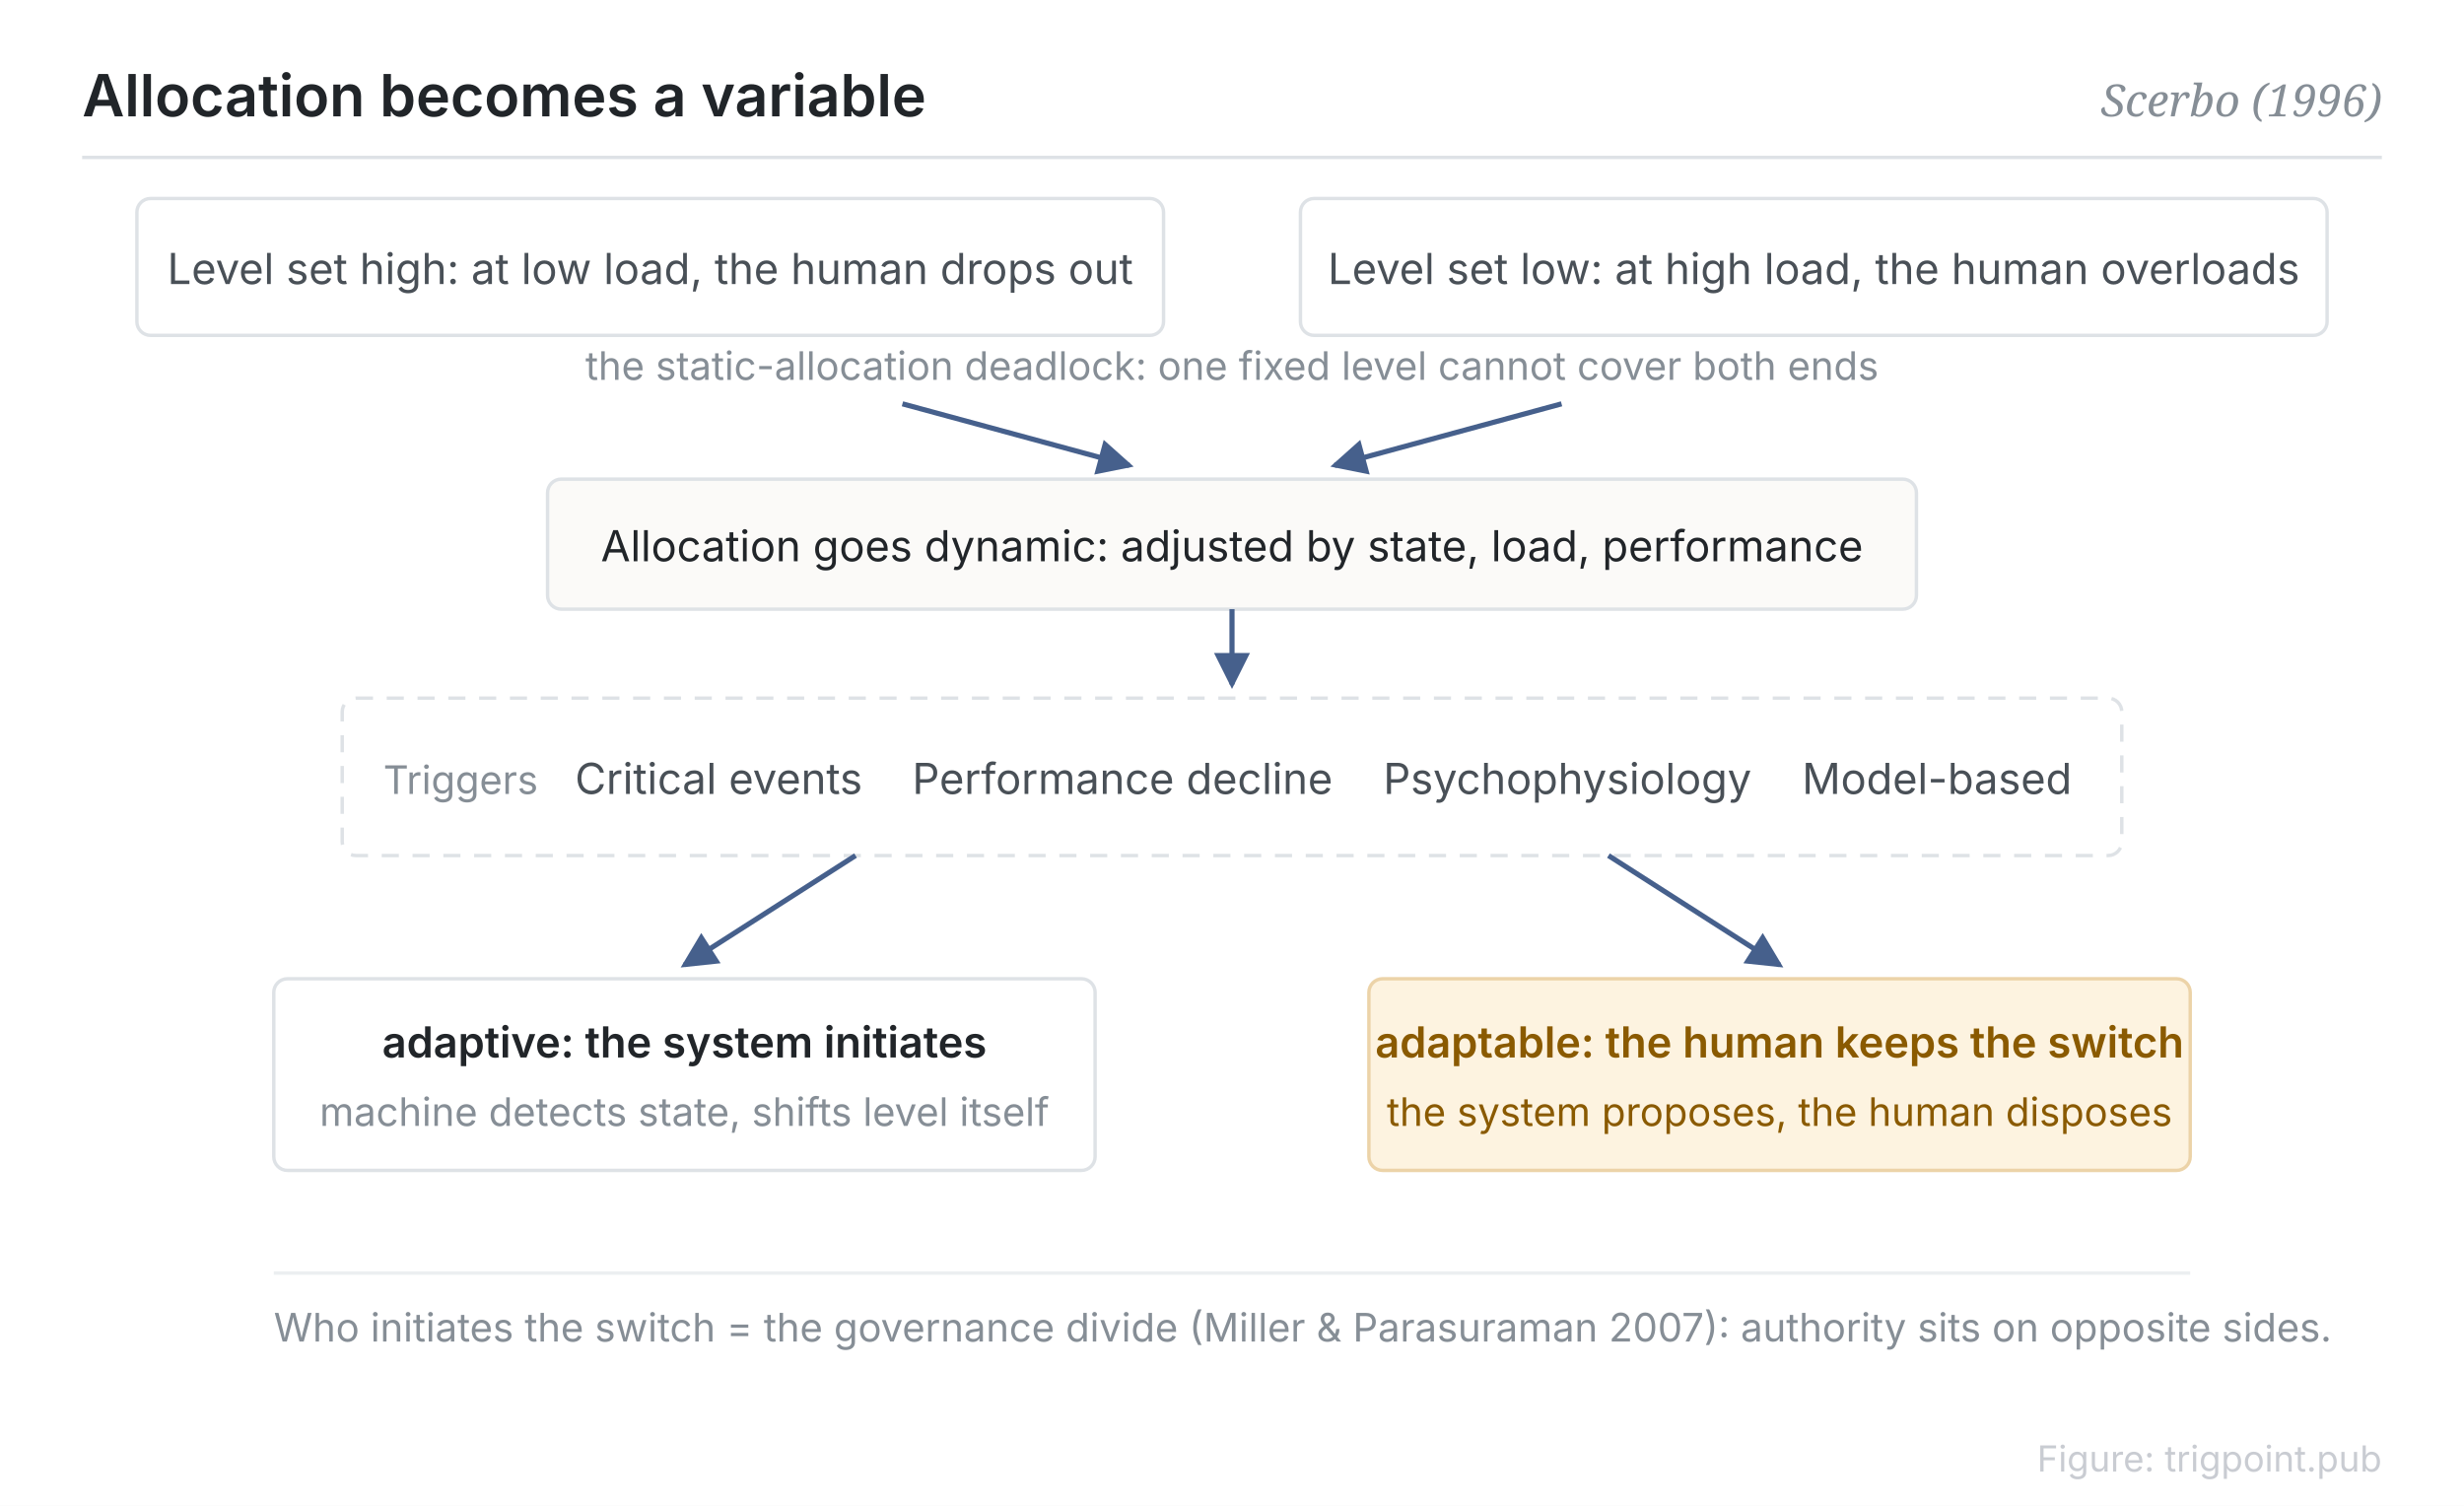
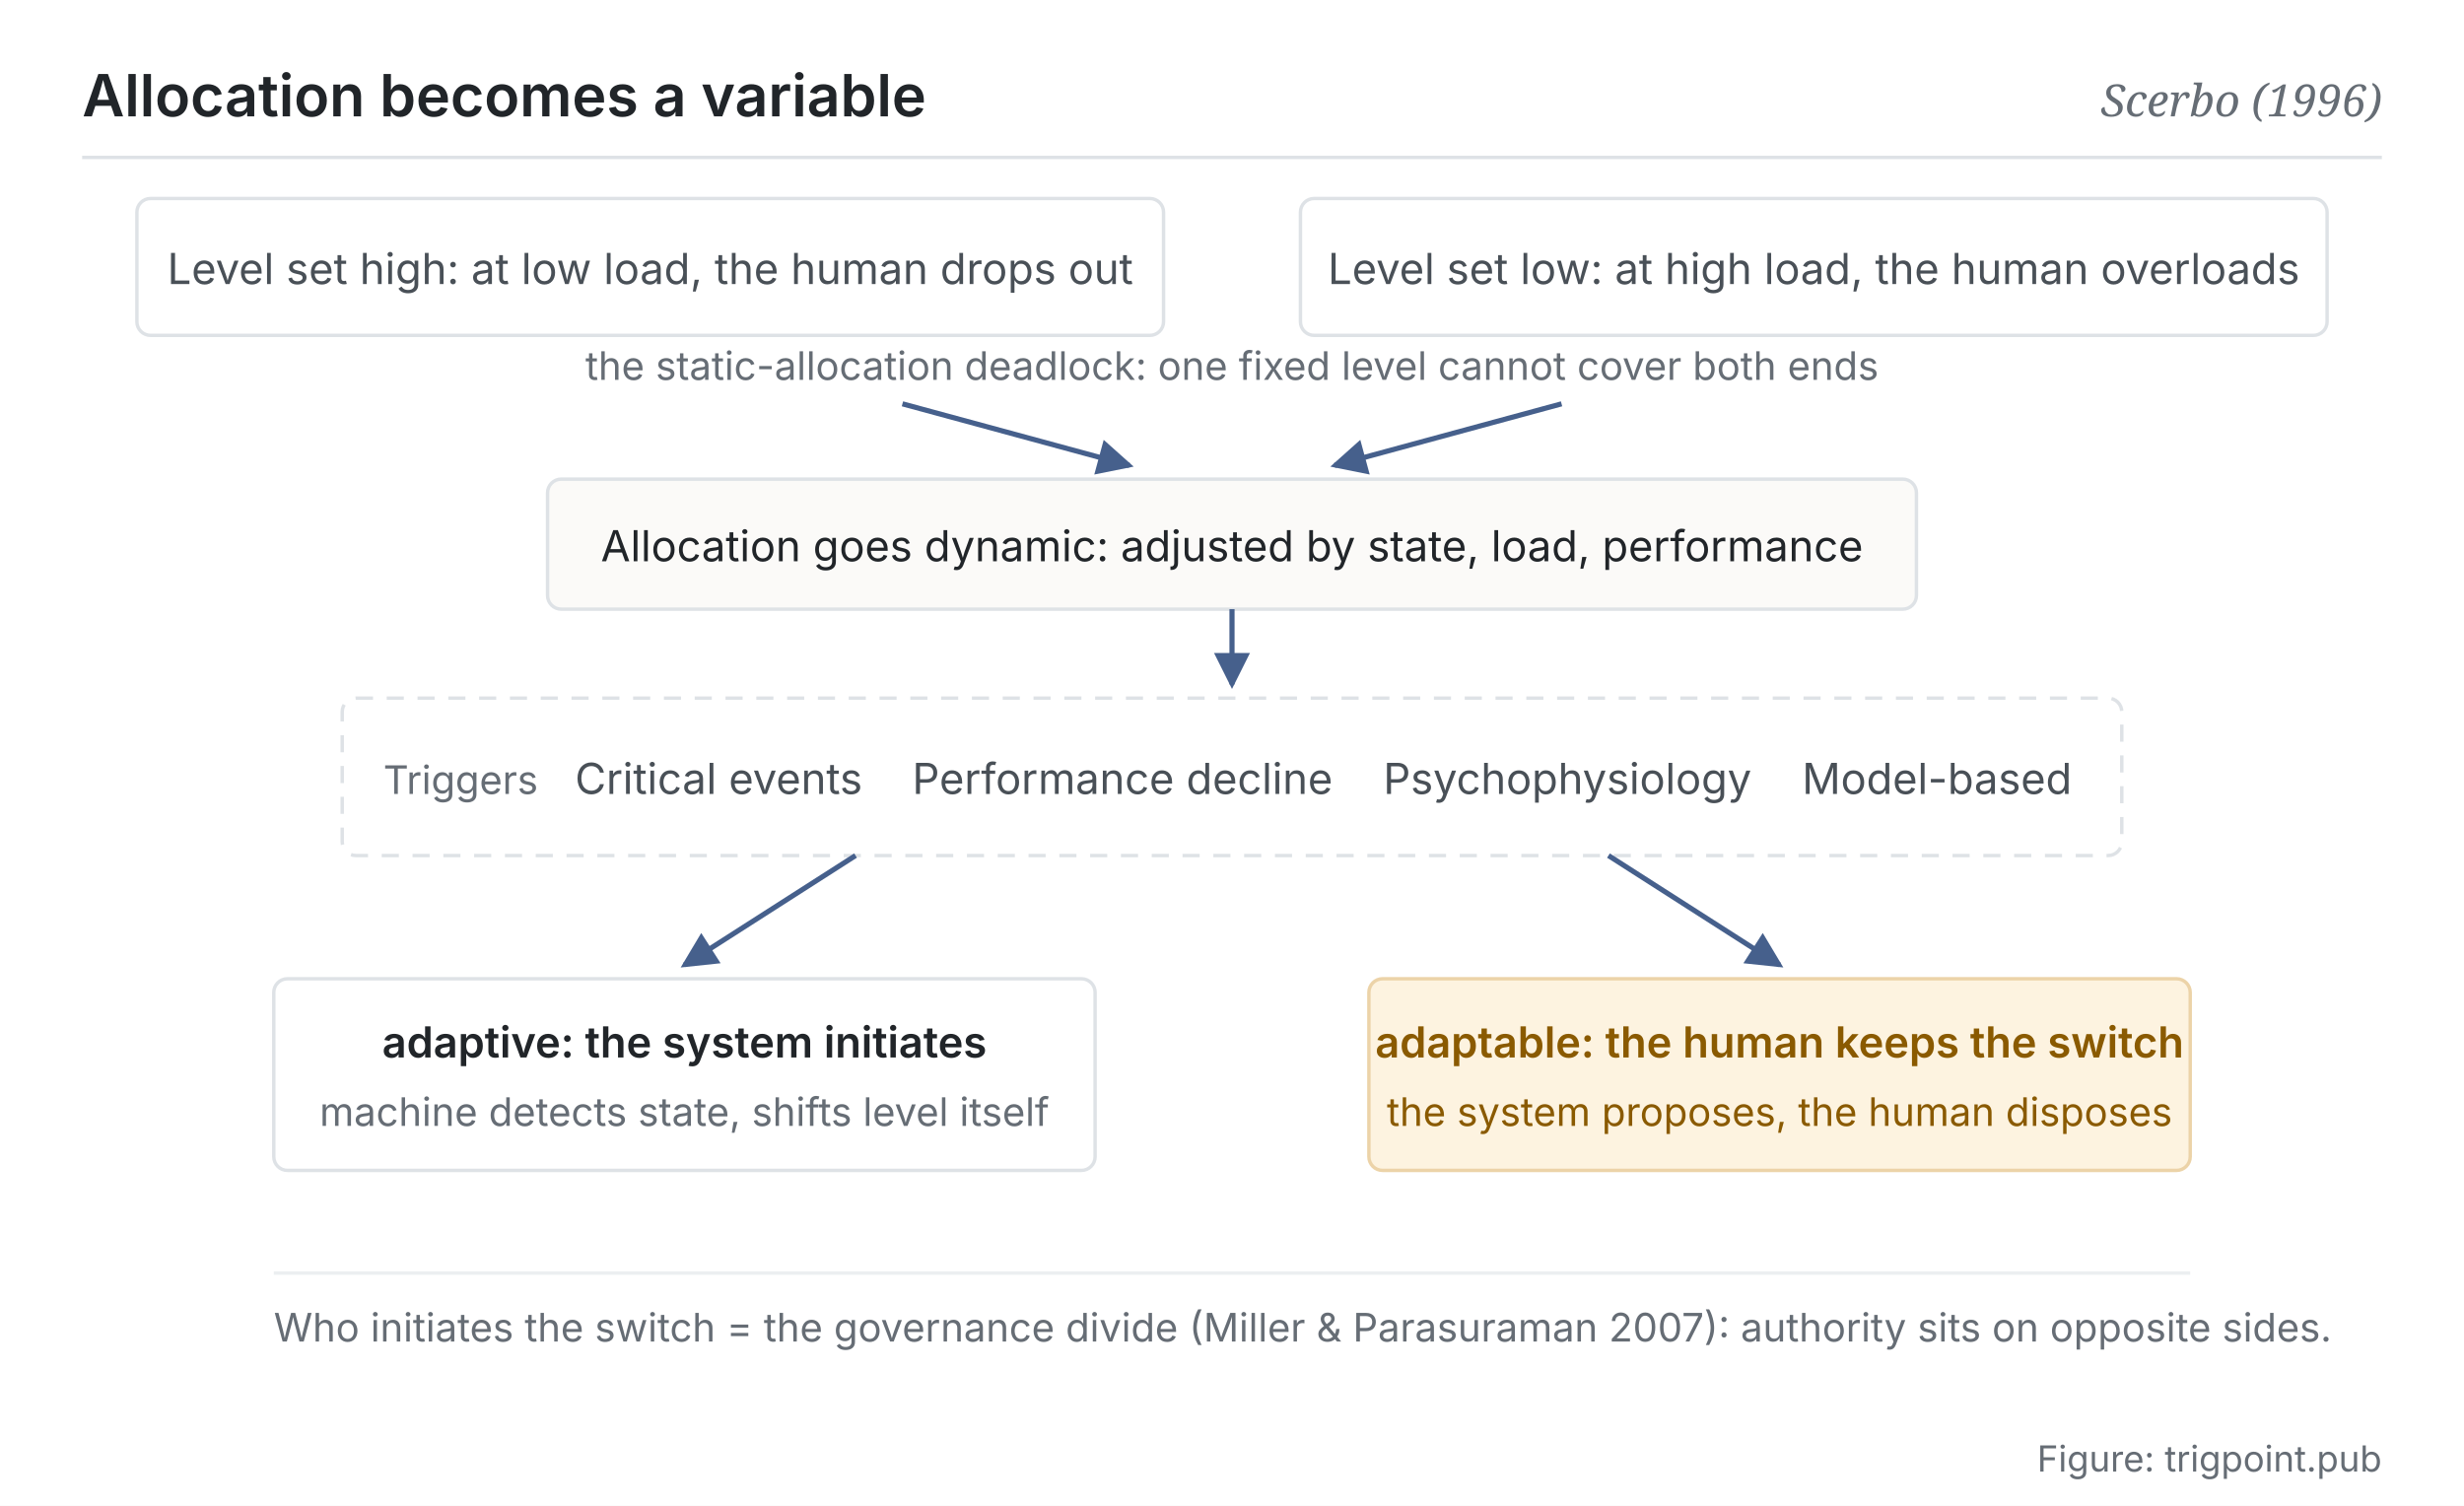
<svg xmlns="http://www.w3.org/2000/svg" viewBox="0 0 720 440" role="img" aria-label="Adaptive automation mechanism: static allocation fails at both ends, so allocation becomes a runtime variable with four trigger types; the governance divide is whether the system or the human initiates the switch">
  <rect x="0" y="0" width="720" height="440" fill="#ffffff" />
  <defs>
    <marker id="arr-aa" viewBox="0 0 8 8" refX="7" refY="4" markerWidth="7" markerHeight="7" orient="auto">
      <path d="M0,0 L8,4 L0,8 z" fill="#46608c" />
    </marker>
  </defs>
  <text x="24" y="34" font-family="Inter,'Noto Sans TC',sans-serif" font-size="17" font-weight="600" fill="#212529">Allocation becomes a variable</text>
-   <text x="696" y="34" text-anchor="end" font-family="Georgia,'Noto Serif TC',serif" font-size="13" font-style="italic" fill="#868e96">Scerbo (1996)</text>
+   <text x="696" y="34" text-anchor="end" font-family="Georgia,'Noto Serif TC',serif" font-size="13" font-style="italic" fill="#666d75">Scerbo (1996)</text>
  <line x1="24" y1="46" x2="696" y2="46" stroke="#dee2e6" stroke-width="1" />
  <g font-family="Inter,'Noto Sans TC',sans-serif" font-size="12.5">
    <rect x="40" y="58" width="300" height="40" rx="4" fill="#ffffff" stroke="#dee2e6" />
    <text x="190" y="83" text-anchor="middle" fill="#495057">Level set high: at low load, the human drops out</text>
    <rect x="380" y="58" width="300" height="40" rx="4" fill="#ffffff" stroke="#dee2e6" />
    <text x="530" y="83" text-anchor="middle" fill="#495057">Level set low: at high load, the human overloads</text>
-     <text x="360" y="111" text-anchor="middle" fill="#868e96" font-size="11.5">the static-allocation deadlock: one fixed level cannot cover both ends</text>
+     <text x="360" y="111" text-anchor="middle" fill="#666d75" font-size="11.5">the static-allocation deadlock: one fixed level cannot cover both ends</text>
    <line x1="263.7" y1="118" x2="330" y2="136" stroke="#46608c" stroke-width="1.5" marker-end="url(#arr-aa)" />
    <line x1="456.3" y1="118" x2="390" y2="136" stroke="#46608c" stroke-width="1.5" marker-end="url(#arr-aa)" />
    <rect x="160" y="140" width="400" height="38" rx="4" fill="#fbfaf8" stroke="#dee2e6" />
    <text x="360" y="164" text-anchor="middle" fill="#212529">Allocation goes dynamic: adjusted by state, load, performance</text>
    <line x1="360" y1="178" x2="360" y2="200" stroke="#46608c" stroke-width="1.5" marker-end="url(#arr-aa)" />
    <rect x="100" y="204" width="520" height="46" rx="4" fill="#ffffff" stroke="#dee2e6" stroke-dasharray="5 4" />
-     <text x="112" y="232" fill="#868e96" font-size="11.5">Triggers</text>
+     <text x="112" y="232" fill="#666d75" font-size="11.5">Triggers</text>
    <text x="210" y="232" text-anchor="middle" fill="#495057">Critical events</text>
    <text x="328" y="232" text-anchor="middle" fill="#495057">Performance decline</text>
    <text x="458" y="232" text-anchor="middle" fill="#495057">Psychophysiology</text>
    <text x="566" y="232" text-anchor="middle" fill="#495057">Model-based</text>
    <line x1="250" y1="250" x2="200" y2="282" stroke="#46608c" stroke-width="1.5" marker-end="url(#arr-aa)" />
    <line x1="470" y1="250" x2="520" y2="282" stroke="#46608c" stroke-width="1.5" marker-end="url(#arr-aa)" />
    <rect x="80" y="286" width="240" height="56" rx="4" fill="#ffffff" stroke="#dee2e6" />
    <text x="200" y="309" text-anchor="middle" fill="#212529" font-weight="600">adaptive: the system initiates</text>
-     <text x="200" y="329" text-anchor="middle" fill="#868e96" font-size="11.5">machine detects state, shifts level itself</text>
+     <text x="200" y="329" text-anchor="middle" fill="#666d75" font-size="11.5">machine detects state, shifts level itself</text>
    <rect x="400" y="286" width="240" height="56" rx="4" fill="#fdf3e0" stroke="#ecd3a8" />
    <text x="520" y="309" text-anchor="middle" fill="#8a5a00" font-weight="600">adaptable: the human keeps the switch</text>
    <text x="520" y="329" text-anchor="middle" fill="#8a5a00" font-size="11.5">the system proposes, the human disposes</text>
    <line x1="80" y1="372" x2="640" y2="372" stroke="#eceff1" stroke-width="1" />
-     <text x="80" y="392" font-size="11.5" fill="#868e96">Who initiates the switch = the governance divide (Miller &amp; Parasuraman 2007): authority sits on opposite sides.</text>
-     <text x="696" y="430" text-anchor="end" font-size="10.5" fill="#c9ccd2">Figure: trigpoint.pub</text>
+     <text x="80" y="392" font-size="11.5" fill="#666d75">Who initiates the switch = the governance divide (Miller &amp; Parasuraman 2007): authority sits on opposite sides.</text>
+     <text x="696" y="430" text-anchor="end" font-size="10.5" fill="#666d75">Figure: trigpoint.pub</text>
  </g>
</svg>
